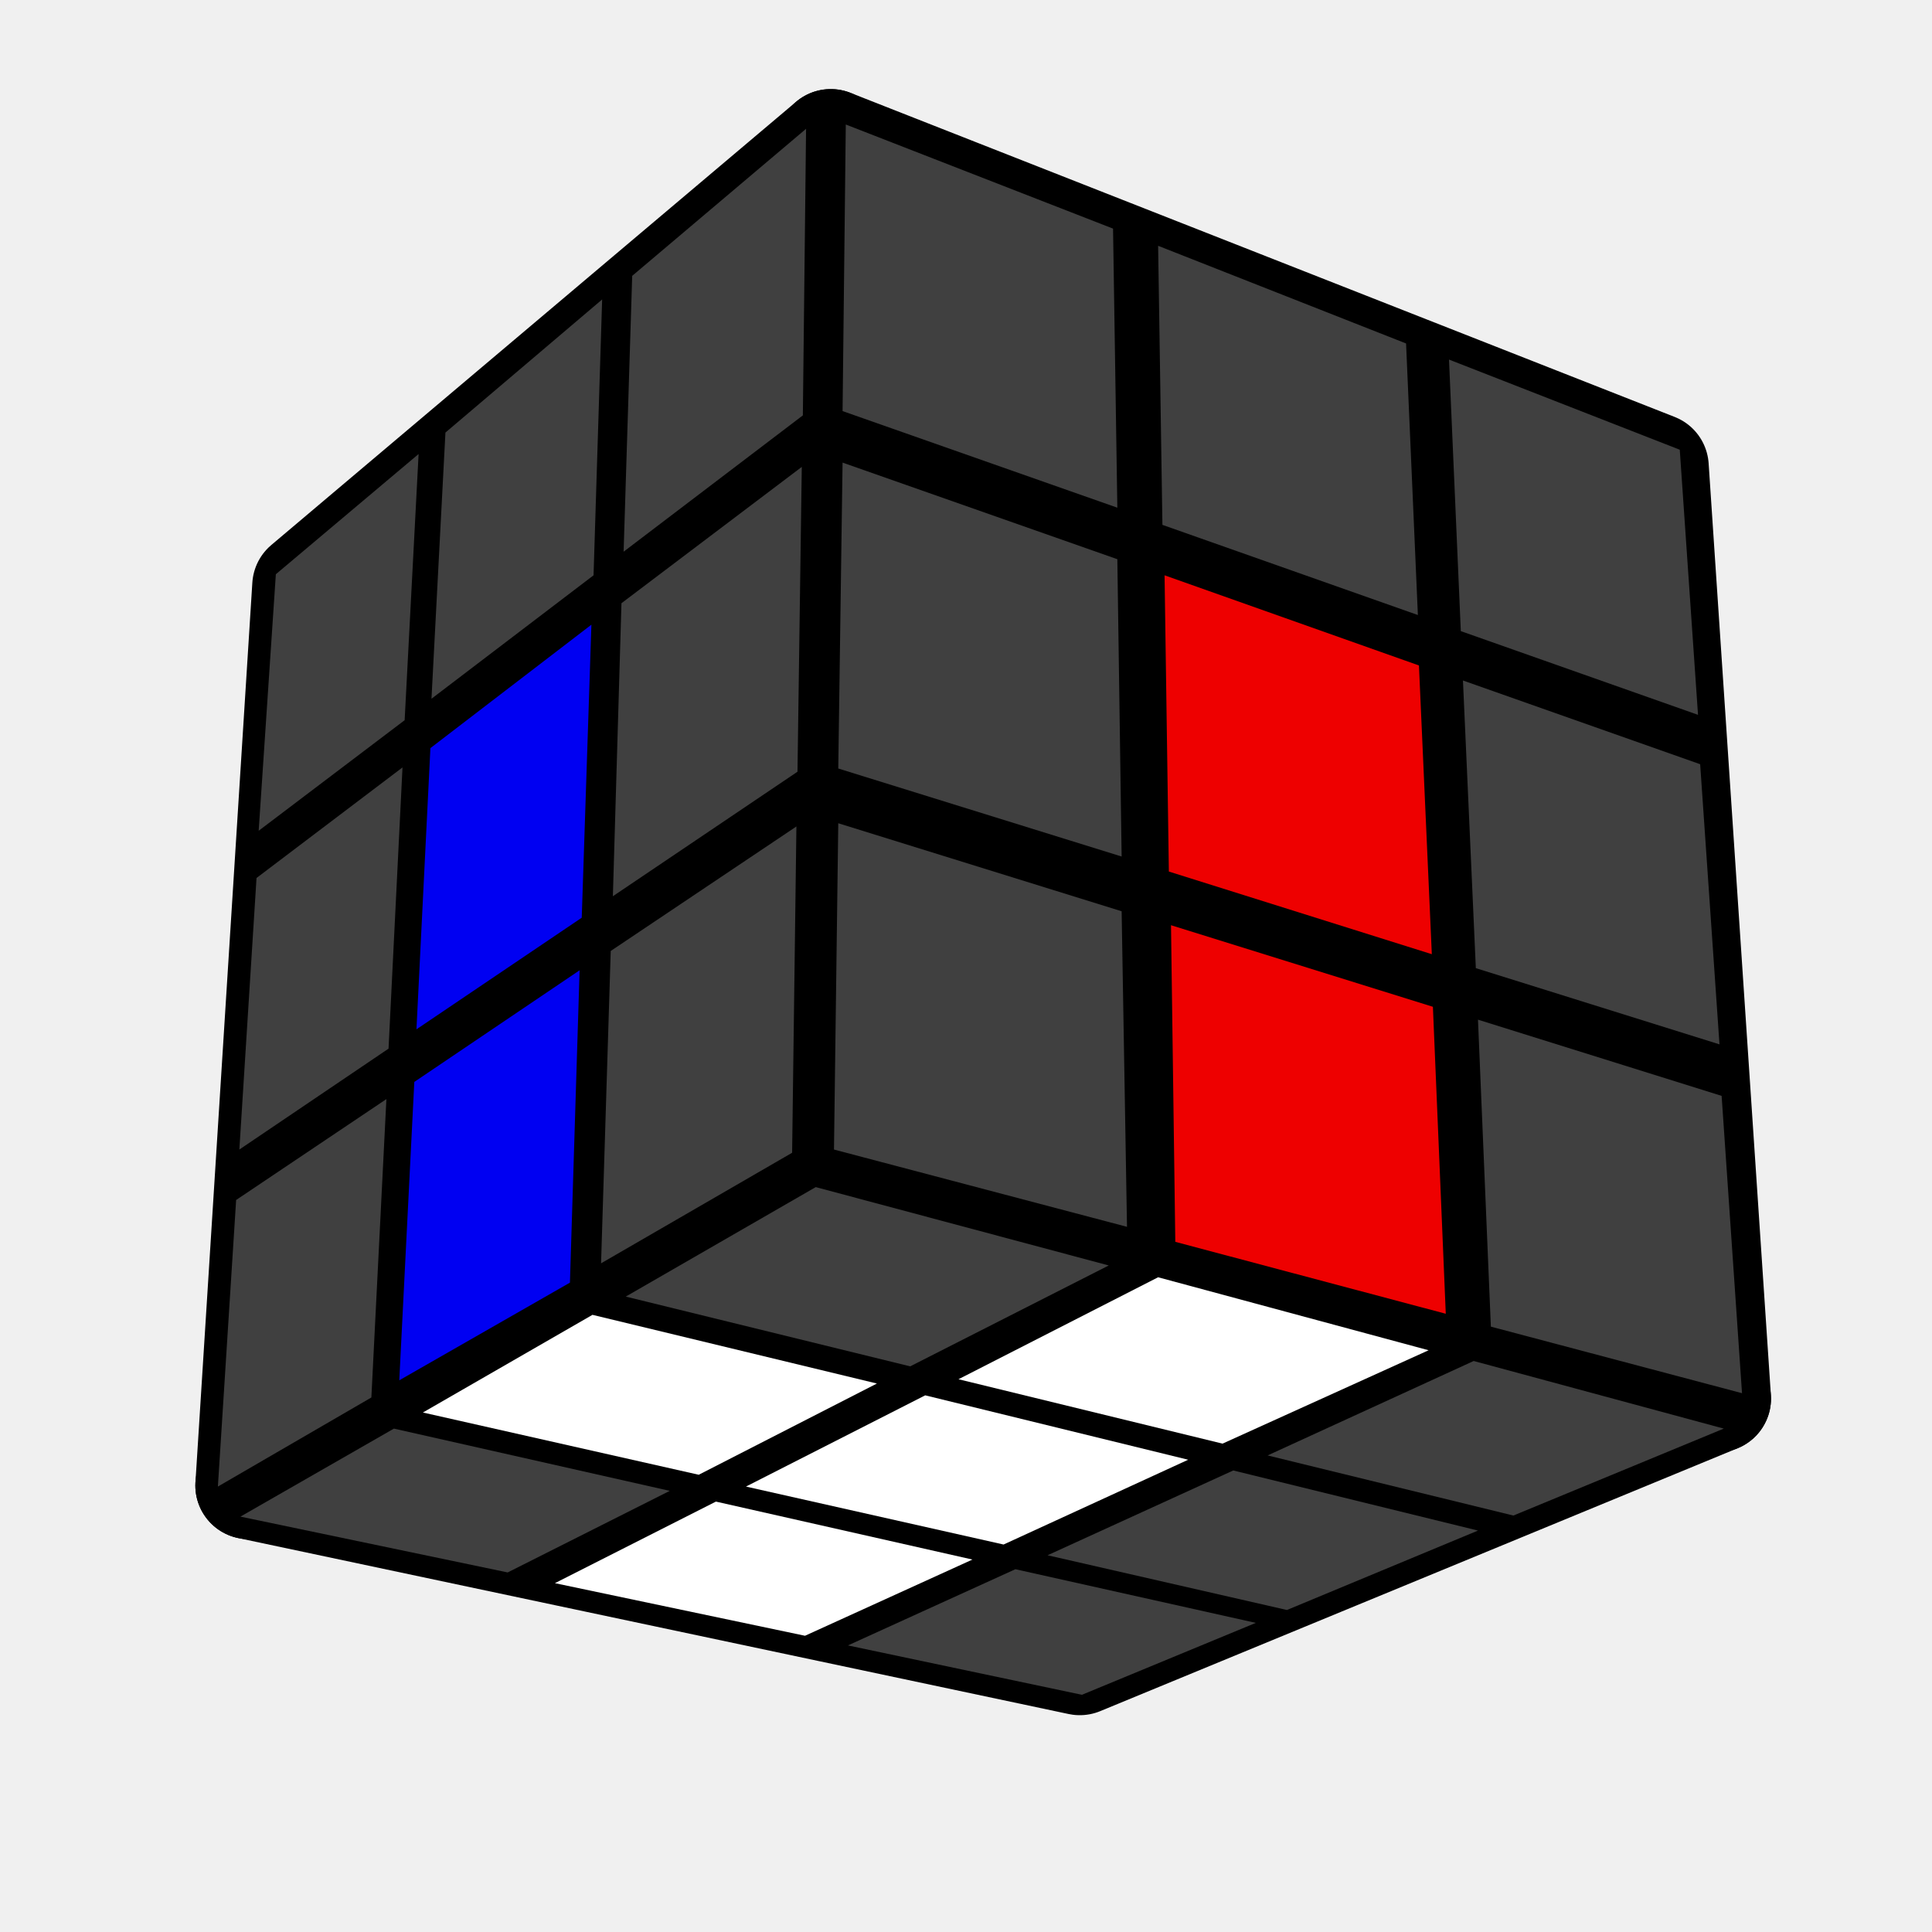
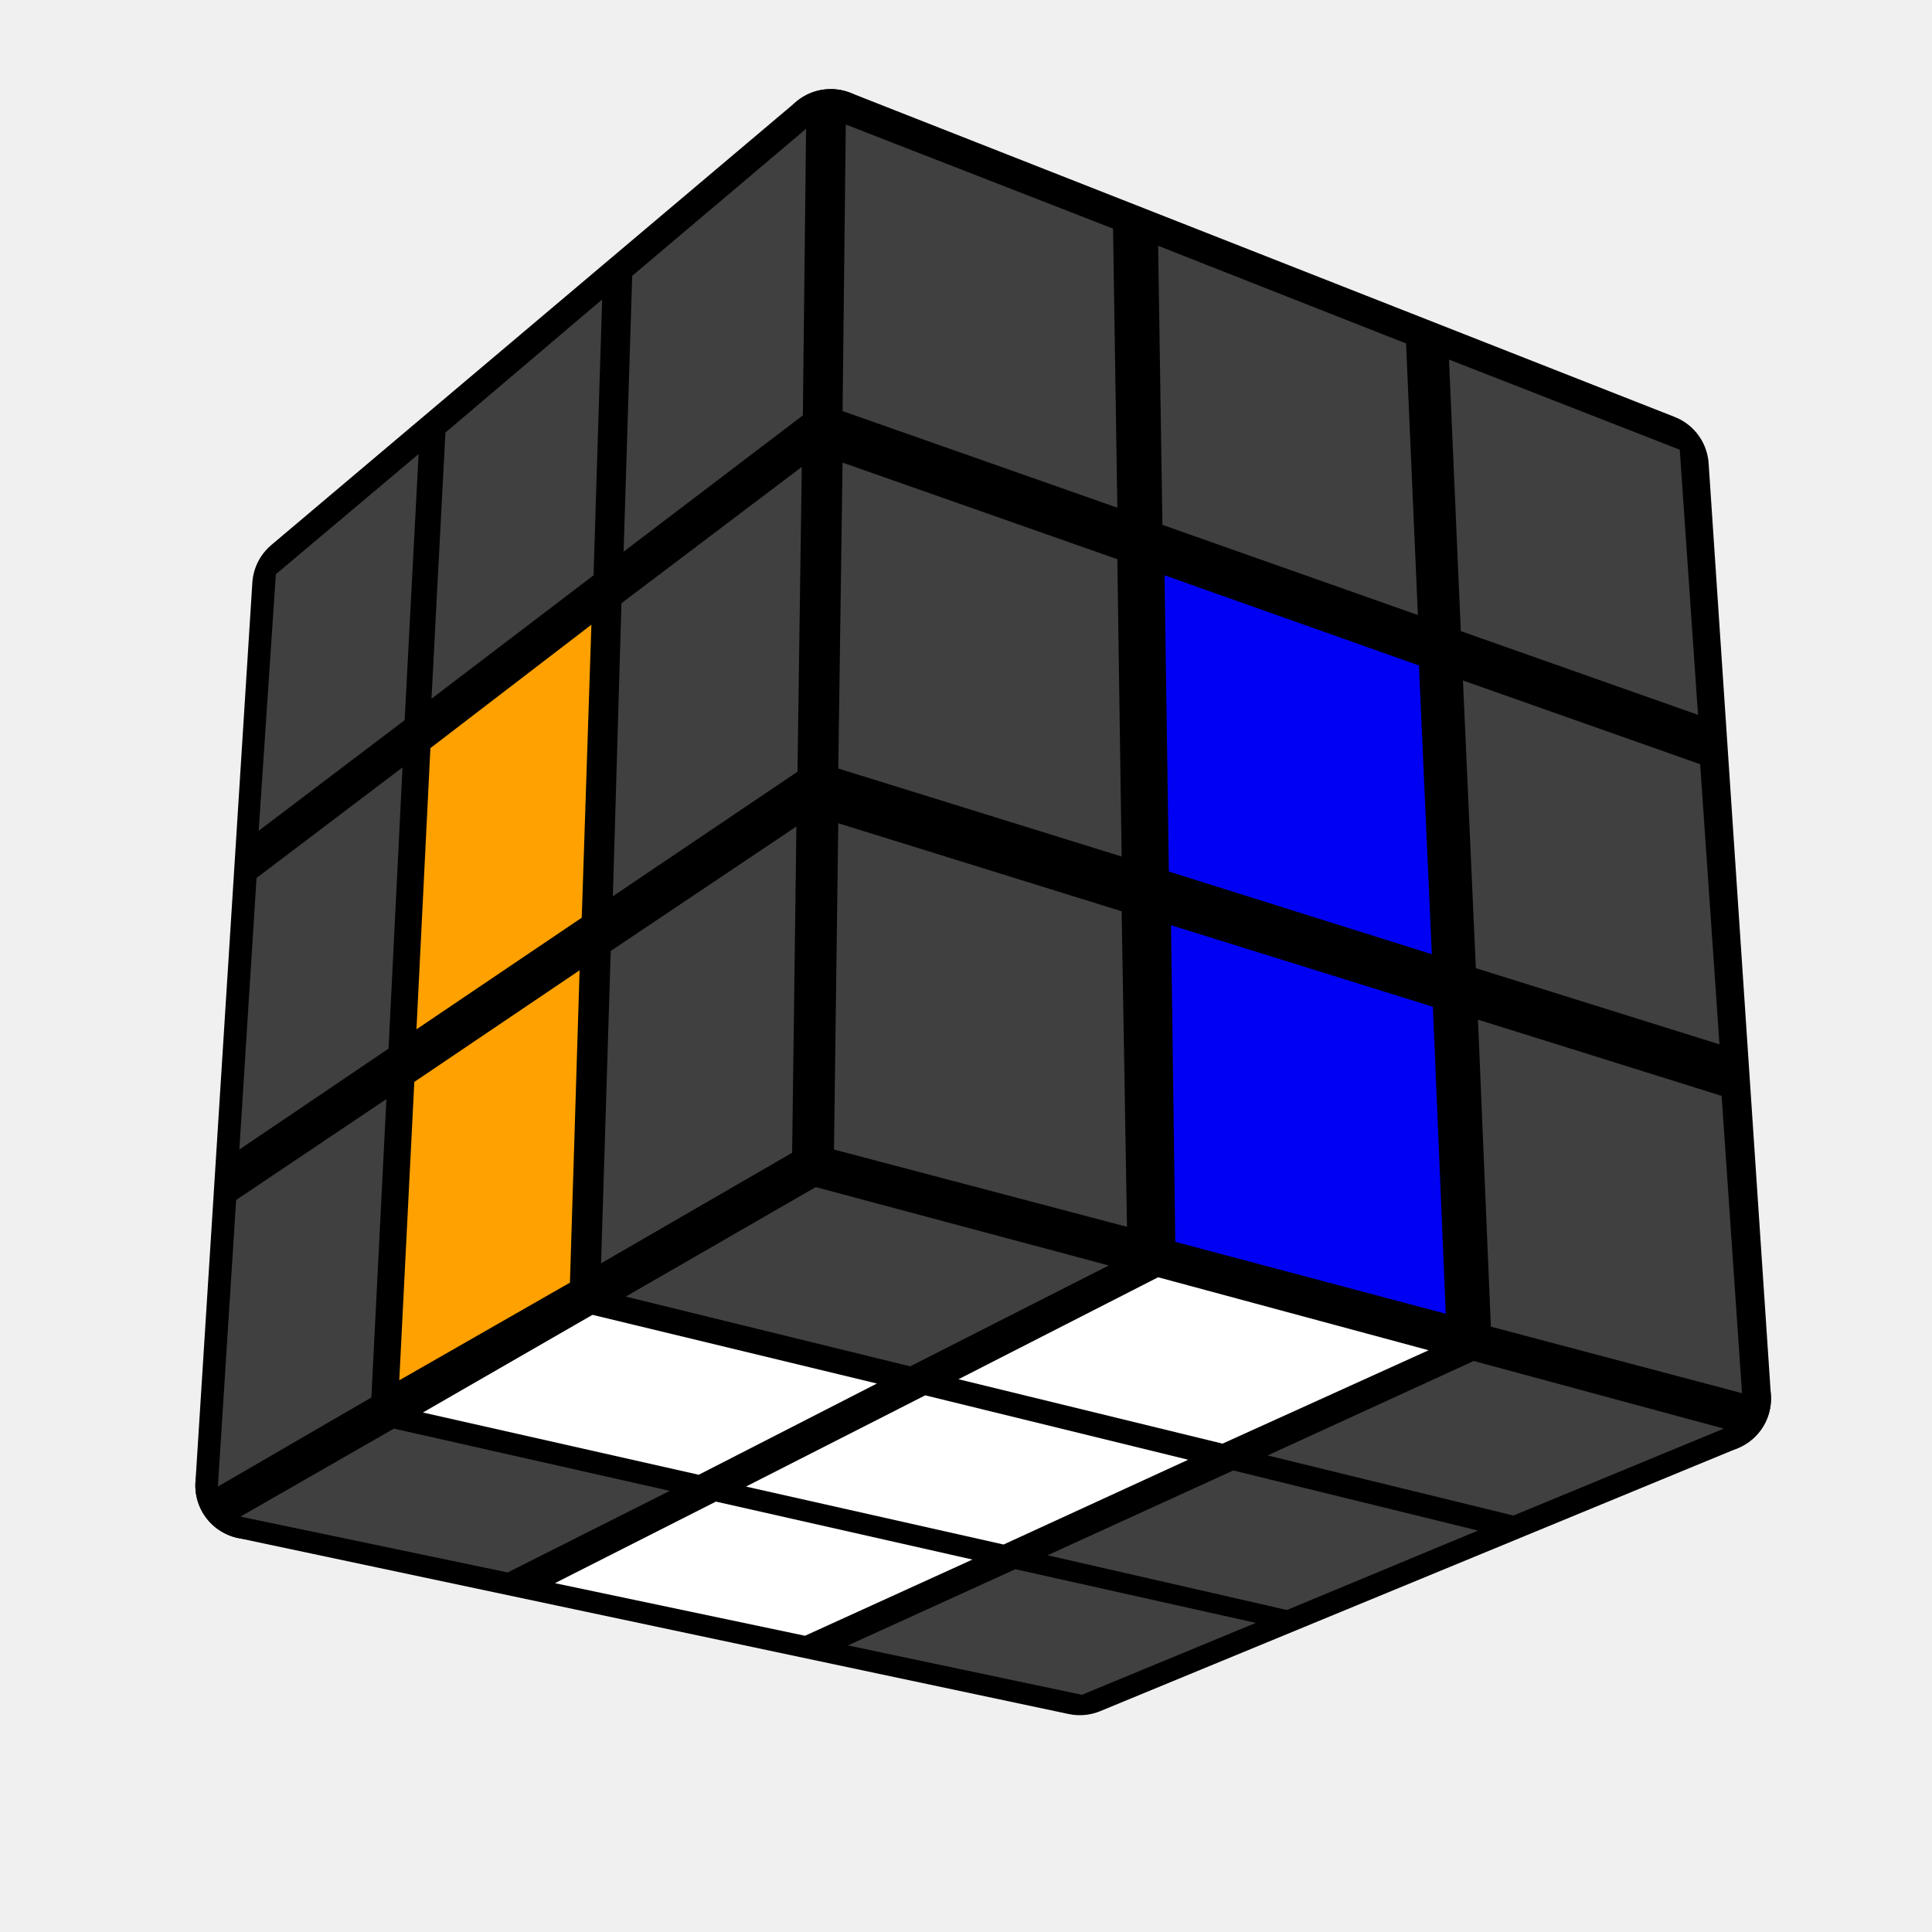
<svg xmlns="http://www.w3.org/2000/svg" version="1.1" width="128" height="128" viewBox="-0.9 -0.9 1.8 1.8">
  <g style="stroke-width:0.1;stroke-linejoin:round;opacity:1">
    <polygon fill="#000000" stroke="#000000" points="-0.139,0.18 0.7,0.403 0.106,0.648 -0.668,0.484" />
    <polygon fill="#000000" stroke="#000000" points="-0.615,-0.354 -0.126,-0.767 -0.139,0.18 -0.668,0.484" />
    <polygon fill="#000000" stroke="#000000" points="-0.126,-0.767 0.642,-0.465 0.7,0.403 -0.139,0.18" />
  </g>
  <g style="opacity:1;stroke-opacity:0.5;stroke-width:0;stroke-linejoin:round">
    <polygon fill="#404040" stroke="#000000" points="-0.14,0.206 0.133,0.279 -0.052,0.373 -0.317,0.308" />
    <polygon fill="#FFFFFF" stroke="#000000" points="0.179,0.29 0.431,0.358 0.239,0.445 -0.007,0.385" />
    <polygon fill="#404040" stroke="#000000" points="0.473,0.368 0.706,0.431 0.51,0.512 0.281,0.456" />
    <polygon fill="#FFFFFF" stroke="#000000" points="-0.348,0.325 -0.083,0.389 -0.249,0.474 -0.506,0.416" />
    <polygon fill="#FFFFFF" stroke="#000000" points="-0.038,0.4 0.207,0.46 0.035,0.539 -0.205,0.485" />
    <polygon fill="#404040" stroke="#000000" points="0.249,0.47 0.477,0.526 0.299,0.6 0.076,0.549" />
    <polygon fill="#404040" stroke="#000000" points="-0.533,0.431 -0.276,0.489 -0.427,0.565 -0.676,0.513" />
    <polygon fill="#FFFFFF" stroke="#000000" points="-0.233,0.499 0.006,0.553 -0.15,0.624 -0.383,0.575" />
    <polygon fill="#404040" stroke="#000000" points="0.046,0.562 0.27,0.612 0.108,0.679 -0.11,0.633" />
    <polygon fill="#404040" stroke="#000000" points="-0.643,-0.365 -0.51,-0.477 -0.523,-0.229 -0.659,-0.126" />
    <polygon fill="#404040" stroke="#000000" points="-0.485,-0.497 -0.339,-0.621 -0.347,-0.364 -0.498,-0.249" />
    <polygon fill="#404040" stroke="#000000" points="-0.311,-0.643 -0.149,-0.78 -0.152,-0.513 -0.319,-0.386" />
    <polygon fill="#404040" stroke="#000000" points="-0.661,-0.082 -0.525,-0.185 -0.538,0.077 -0.677,0.171" />
-     <polygon fill="#0000F2" stroke="#000000" points="-0.499,-0.203 -0.349,-0.318 -0.358,-0.045 -0.512,0.059" />
+     <polygon fill="#FFA100" stroke="#000000" points="-0.499,-0.203 -0.349,-0.318 -0.358,-0.045 -0.512,0.059" />
    <polygon fill="#404040" stroke="#000000" points="-0.321,-0.338 -0.153,-0.465 -0.157,-0.181 -0.329,-0.065" />
    <polygon fill="#404040" stroke="#000000" points="-0.68,0.218 -0.54,0.124 -0.554,0.402 -0.697,0.485" />
-     <polygon fill="#0000F2" stroke="#000000" points="-0.514,0.108 -0.36,0.004 -0.369,0.295 -0.528,0.386" />
+     <polygon fill="#FFA100" stroke="#000000" points="-0.514,0.108 -0.36,0.004 -0.369,0.295 -0.528,0.386" />
    <polygon fill="#404040" stroke="#000000" points="-0.331,-0.014 -0.158,-0.13 -0.162,0.174 -0.34,0.277" />
    <polygon fill="#404040" stroke="#000000" points="-0.112,-0.784 0.137,-0.687 0.141,-0.427 -0.115,-0.517" />
    <polygon fill="#404040" stroke="#000000" points="0.179,-0.671 0.41,-0.58 0.421,-0.327 0.183,-0.411" />
    <polygon fill="#404040" stroke="#000000" points="0.45,-0.565 0.665,-0.481 0.682,-0.234 0.461,-0.312" />
    <polygon fill="#404040" stroke="#000000" points="-0.115,-0.469 0.141,-0.379 0.145,-0.102 -0.119,-0.184" />
-     <polygon fill="#EE0000" stroke="#000000" points="0.185,-0.364 0.422,-0.28 0.434,-0.011 0.189,-0.088" />
+     <polygon fill="#0000F2" stroke="#000000" points="0.185,-0.364 0.422,-0.28 0.434,-0.011 0.189,-0.088" />
    <polygon fill="#404040" stroke="#000000" points="0.463,-0.266 0.684,-0.188 0.702,0.073 0.475,0.002" />
    <polygon fill="#404040" stroke="#000000" points="-0.119,-0.133 0.145,-0.051 0.15,0.243 -0.123,0.171" />
-     <polygon fill="#EE0000" stroke="#000000" points="0.191,-0.038 0.435,0.038 0.447,0.324 0.195,0.257" />
+     <polygon fill="#0000F2" stroke="#000000" points="0.191,-0.038 0.435,0.038 0.447,0.324 0.195,0.257" />
    <polygon fill="#404040" stroke="#000000" points="0.477,0.05 0.704,0.121 0.723,0.398 0.489,0.336" />
  </g>
</svg>
